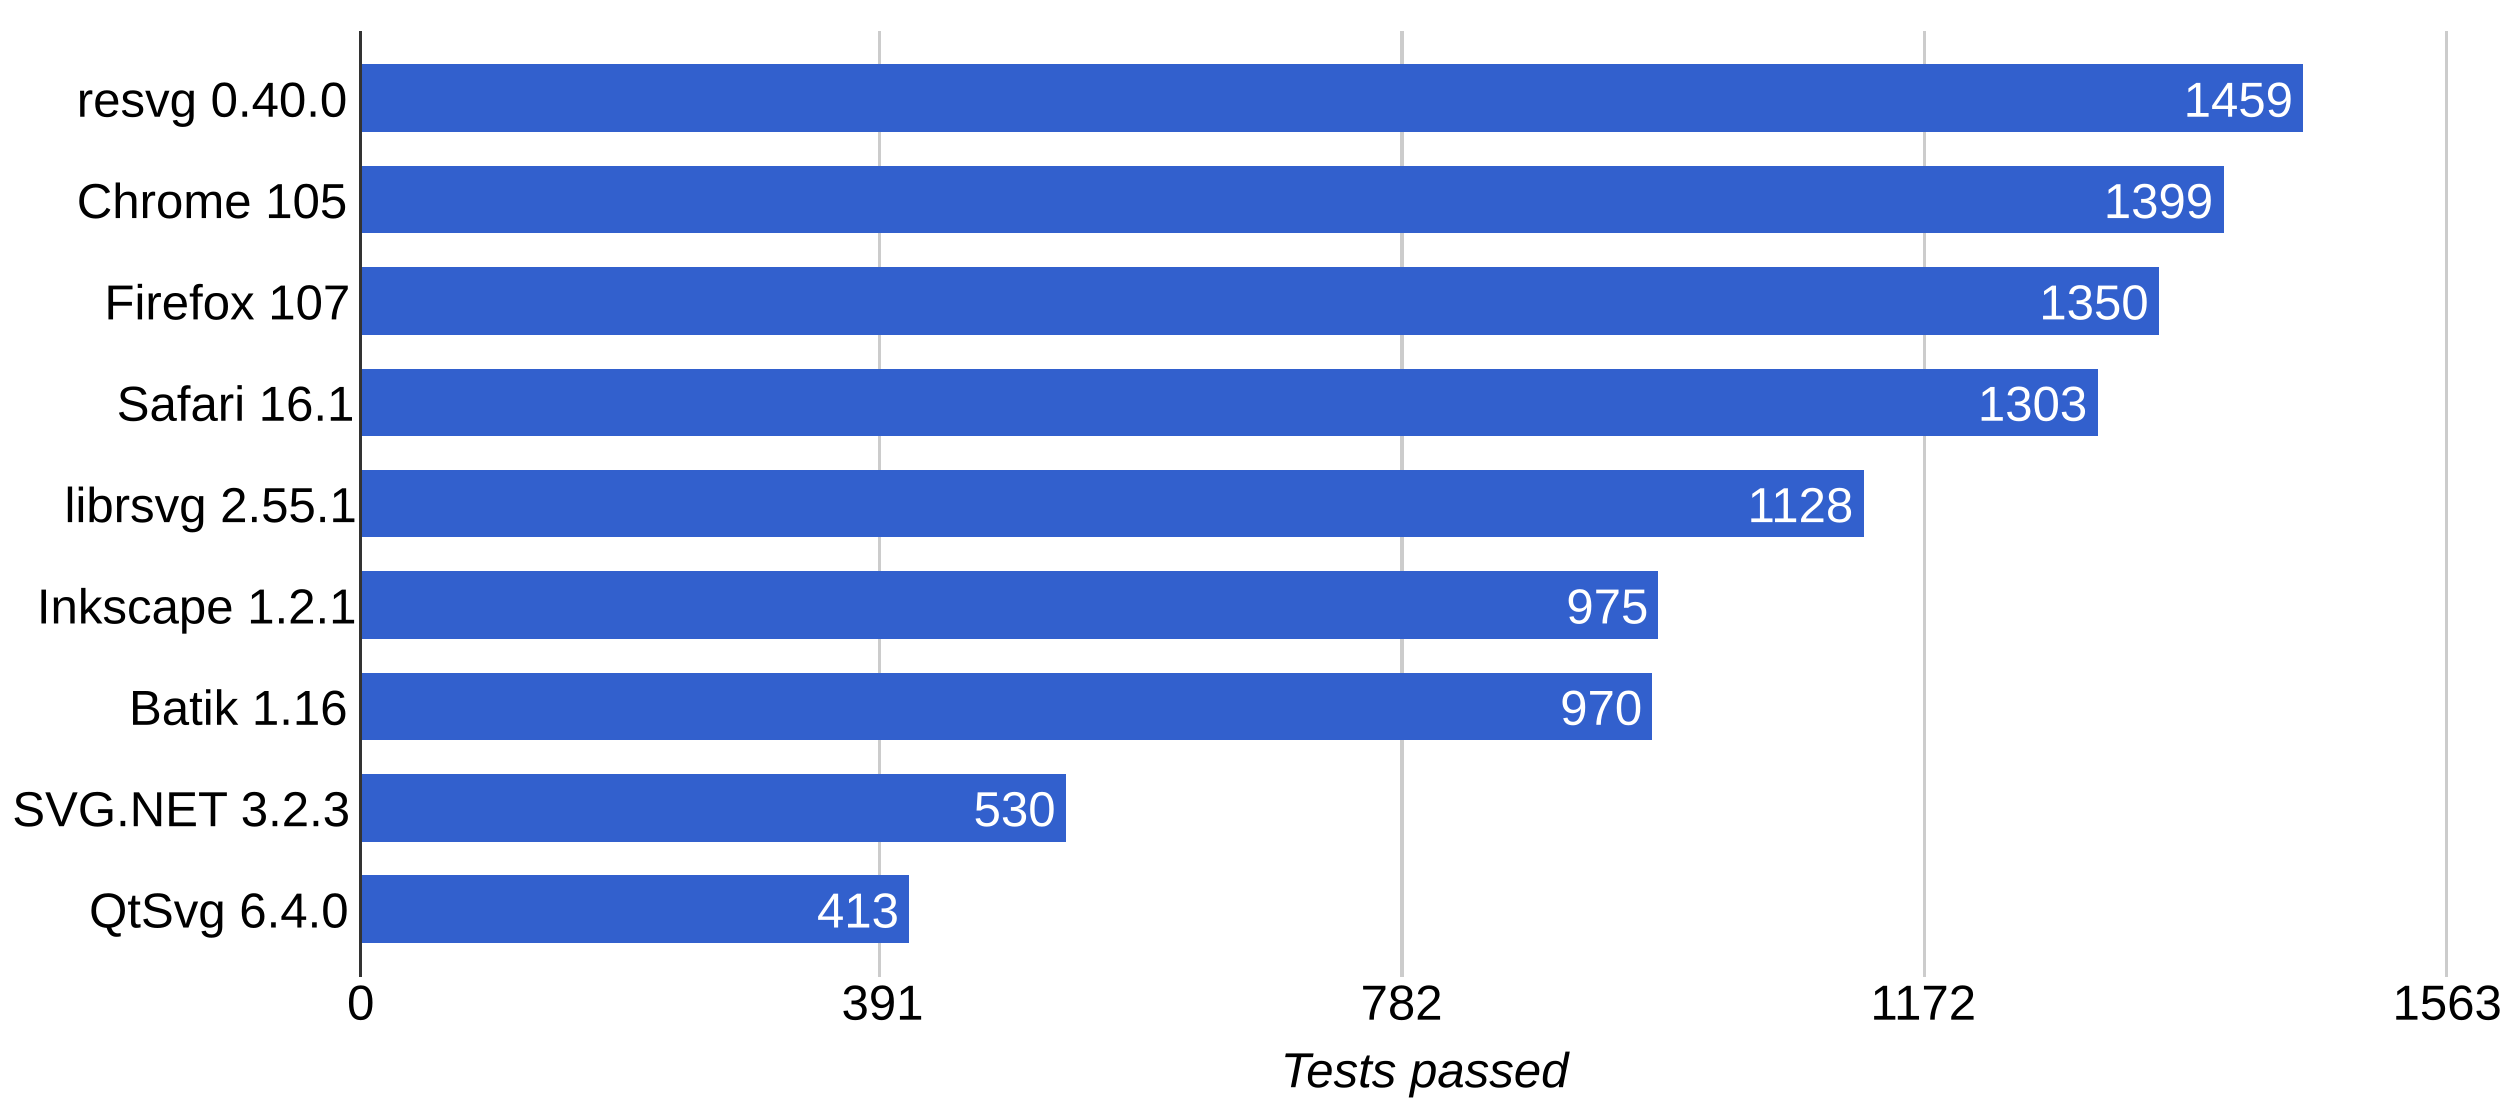
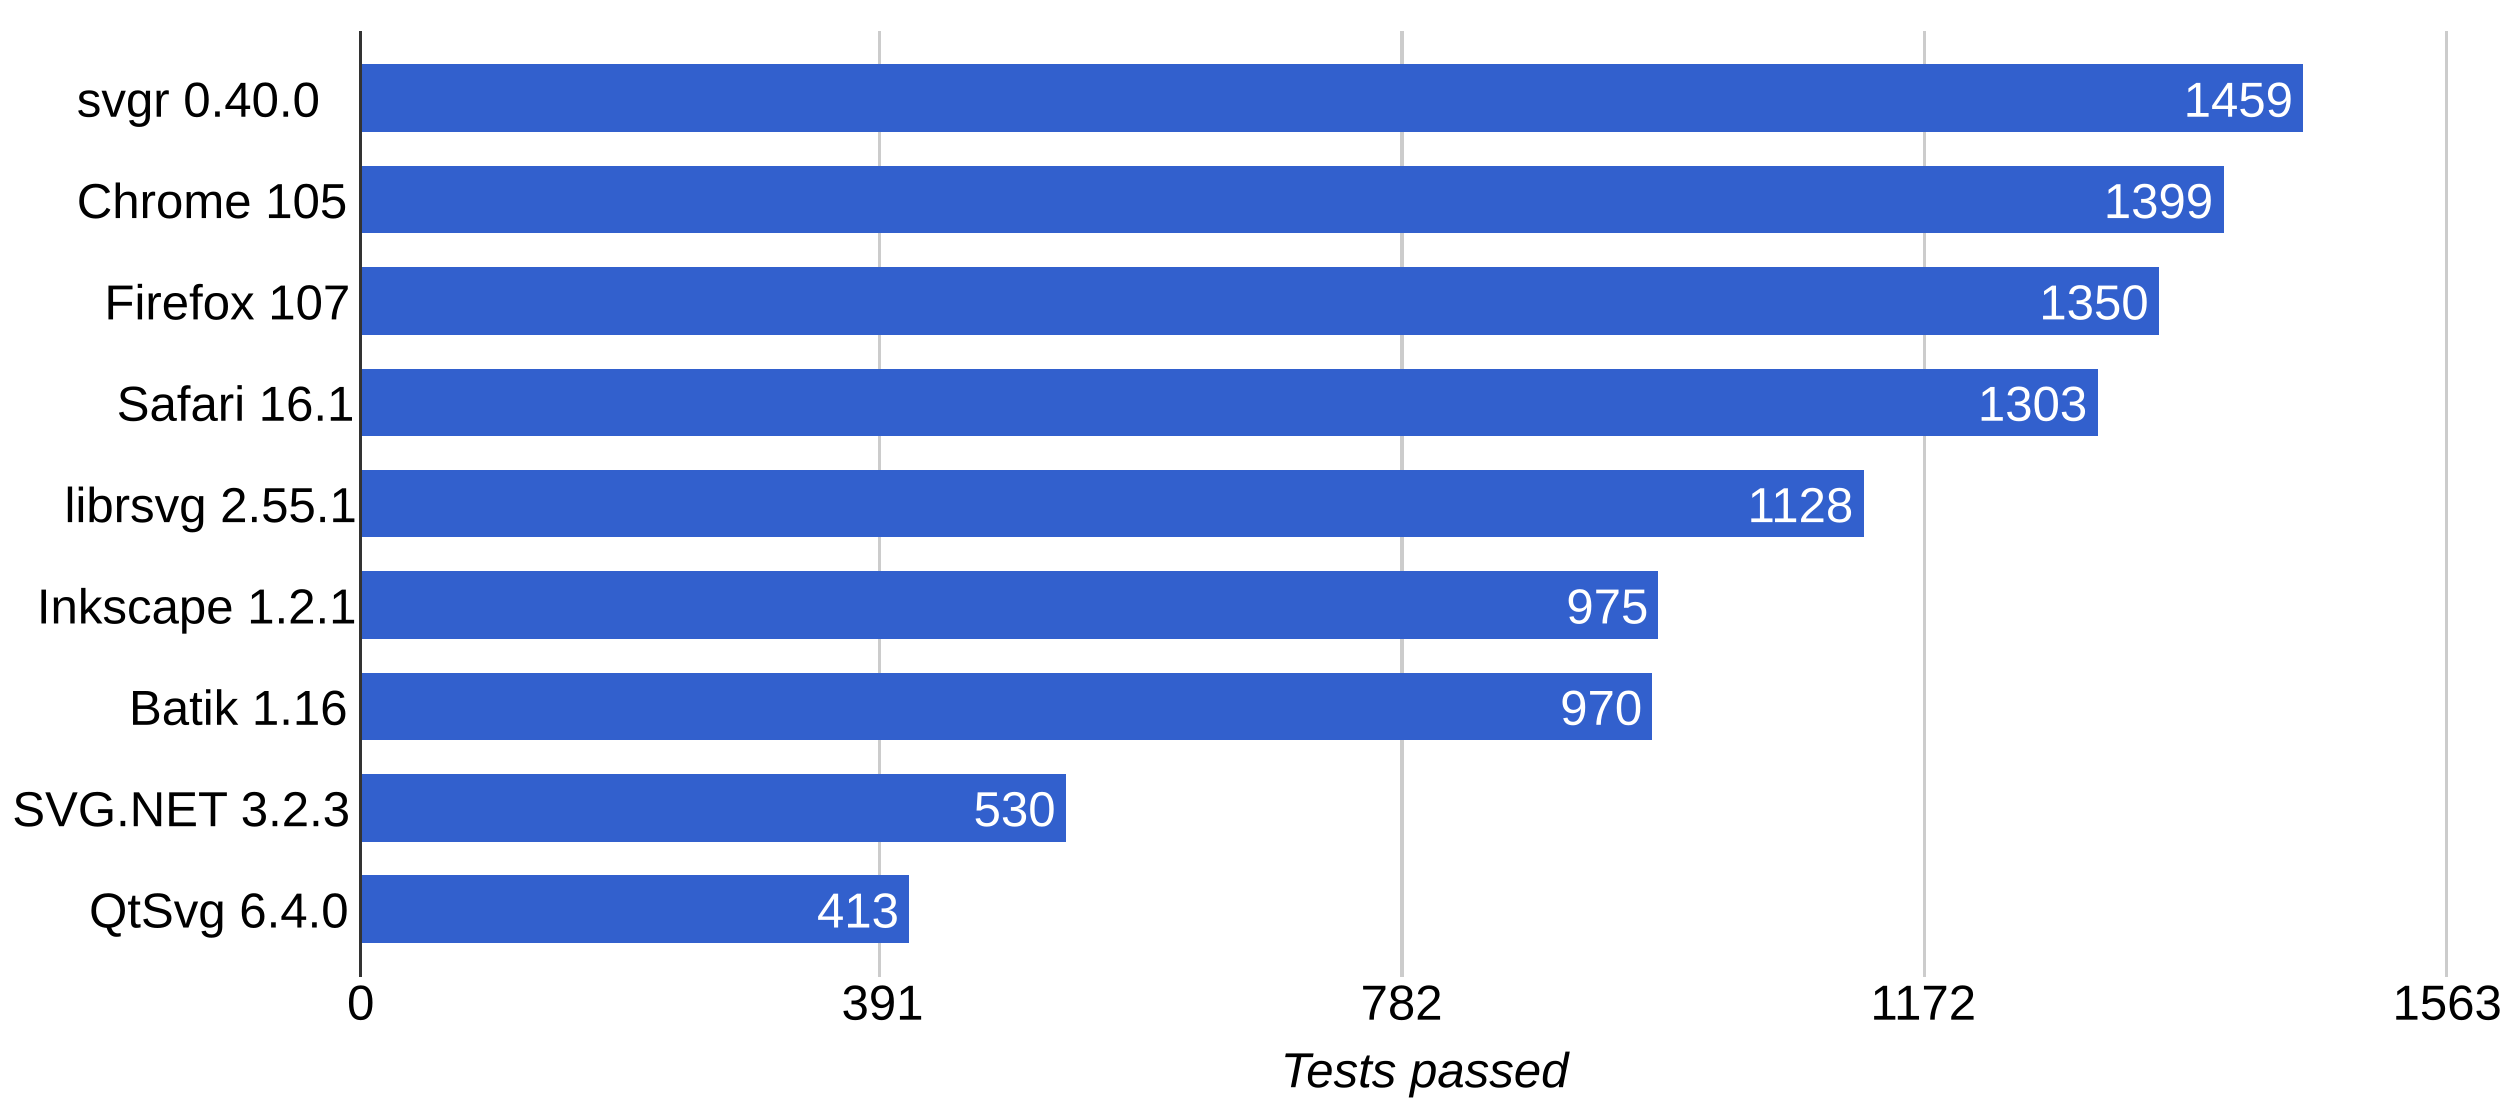
<svg xmlns="http://www.w3.org/2000/svg" height="359" shape-rendering="crispEdges" width="814">
  <rect width="814" height="359" fill="white" />
-   <text font-family="Arial" font-size="16" x="25" y="38">resvg 0.40.0</text>
+   <text font-family="Arial" font-size="16" x="25" y="38">svgr 0.40.0</text>
  <text font-family="Arial" font-size="16" x="25" y="71">Chrome 105</text>
  <text font-family="Arial" font-size="16" x="34" y="104">Firefox 107</text>
  <text font-family="Arial" font-size="16" x="38" y="137">Safari 16.1</text>
  <text font-family="Arial" font-size="16" x="21" y="170">librsvg 2.55.1</text>
  <text font-family="Arial" font-size="16" x="12" y="203">Inkscape 1.2.1</text>
  <text font-family="Arial" font-size="16" x="42" y="236">Batik 1.16</text>
  <text font-family="Arial" font-size="16" x="4" y="269">SVG.NET 3.2.3</text>
  <text font-family="Arial" font-size="16" x="29" y="302">QtSvg 6.4.0</text>
  <rect fill="#ccc" height="308" width="1" x="117" y="10" />
  <text fill="#000" font-family="Arial" font-size="16" x="113" y="332">0</text>
  <rect fill="#ccc" height="308" width="1" x="286" y="10" />
  <text fill="#000" font-family="Arial" font-size="16" x="274" y="332">391</text>
  <rect fill="#ccc" height="308" width="1" x="456" y="10" />
  <text fill="#000" font-family="Arial" font-size="16" x="443" y="332">782</text>
  <rect fill="#ccc" height="308" width="1" x="626" y="10" />
  <text fill="#000" font-family="Arial" font-size="16" x="609" y="332">1172</text>
  <rect fill="#ccc" height="308" width="1" x="796" y="10" />
  <text fill="#000" font-family="Arial" font-size="16" x="779" y="332">1563</text>
  <rect fill="#3260cd" height="22" width="633" x="117" y="21" />
  <text fill="#fff" font-family="Arial" font-size="16" x="711" y="38">1459</text>
  <rect fill="#3260cd" height="22" width="607" x="117" y="54" />
  <text fill="#fff" font-family="Arial" font-size="16" x="685" y="71">1399</text>
  <rect fill="#3260cd" height="22" width="586" x="117" y="87" />
  <text fill="#fff" font-family="Arial" font-size="16" x="664" y="104">1350</text>
  <rect fill="#3260cd" height="22" width="566" x="117" y="120" />
  <text fill="#fff" font-family="Arial" font-size="16" x="644" y="137">1303</text>
  <rect fill="#3260cd" height="22" width="490" x="117" y="153" />
  <text fill="#fff" font-family="Arial" font-size="16" x="569" y="170">1128</text>
  <rect fill="#3260cd" height="22" width="423" x="117" y="186" />
  <text fill="#fff" font-family="Arial" font-size="16" x="510" y="203">975</text>
  <rect fill="#3260cd" height="22" width="421" x="117" y="219" />
  <text fill="#fff" font-family="Arial" font-size="16" x="508" y="236">970</text>
  <rect fill="#3260cd" height="22" width="230" x="117" y="252" />
  <text fill="#fff" font-family="Arial" font-size="16" x="317" y="269">530</text>
  <rect fill="#3260cd" height="22" width="179" x="117" y="285" />
  <text fill="#fff" font-family="Arial" font-size="16" x="266" y="302">413</text>
  <rect fill="#333" height="308" width="1" x="117" y="10" />
  <text font-family="Arial" font-size="16" font-style="italic" x="417" y="354">Tests passed</text>
</svg>
